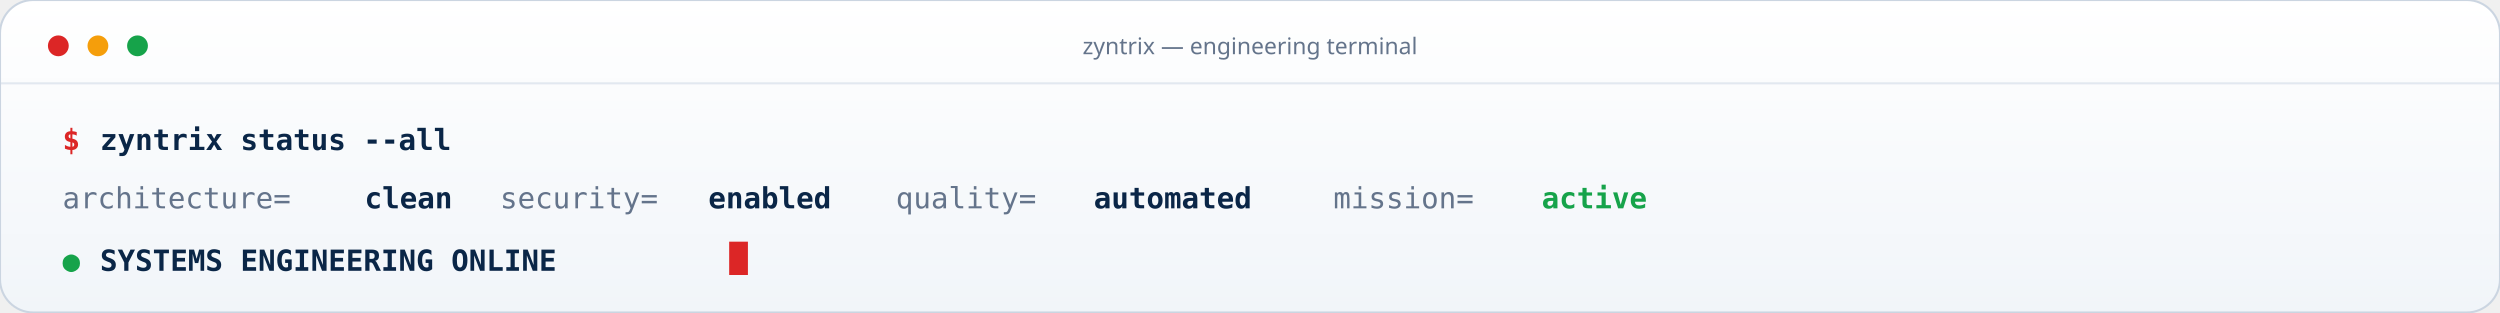
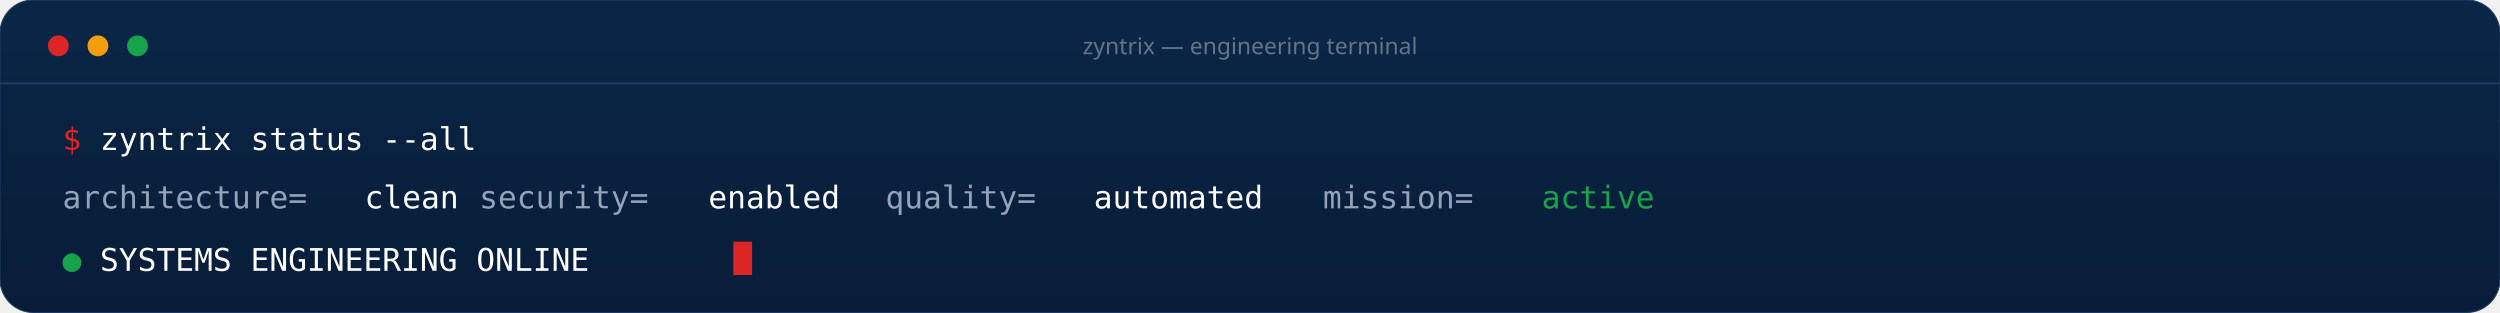
<svg xmlns="http://www.w3.org/2000/svg" width="1200" height="150" viewBox="0 0 1200 150">
  <defs>
    <linearGradient id="fbg" x1="0" x2="0" y1="0" y2="1">
-       <stop offset="0%" stop-color="#FFFFFF" />
-       <stop offset="100%" stop-color="#F1F5F9" />
+       <stop offset="0%" stop-color="#0A2647" />
+       <stop offset="100%" stop-color="#081D38" />
    </linearGradient>
  </defs>
  <rect width="1200" height="150" rx="16" fill="url(#fbg)" />
  <circle cx="28" cy="22" r="5" fill="#DC2626" />
  <circle cx="47" cy="22" r="5" fill="#F59E0B" />
  <circle cx="66" cy="22" r="5" fill="#16A34A" />
  <text x="600" y="26" text-anchor="middle" fill="#64748B" font-family="'Segoe UI',system-ui,sans-serif" font-size="11">zyntrix — engineering terminal</text>
-   <path d="M0 40H1200" stroke="#E2E8F0" stroke-width="1" />
-   <g font-family="'Cascadia Code','Fira Code',monospace" font-size="14">
-     <text x="30" y="72" fill="#DC2626" font-weight="700">$</text>
-     <text x="48" y="72" fill="#0A2647" font-weight="700">zyntrix status --all</text>
-     <text x="30" y="100" fill="#64748B">architecture=</text>
-     <text x="175" y="100" fill="#0A2647" font-weight="700">clean</text>
-     <text x="240" y="100" fill="#64748B">security=</text>
-     <text x="340" y="100" fill="#0A2647" font-weight="700">enabled</text>
-     <text x="430" y="100" fill="#64748B">quality=</text>
-     <text x="525" y="100" fill="#0A2647" font-weight="700">automated</text>
-     <text x="640" y="100" fill="#64748B">mission=</text>
-     <text x="740" y="100" fill="#16A34A" font-weight="700">active</text>
+   <path d="M0 40H1200" stroke="#1E3A5F" stroke-width="1" />
+   <g font-family="'Cascadia Code','Fira Code',monospace" font-size="15">
+     <text x="30" y="72" fill="#DC2626">$</text>
+     <text x="48" y="72" fill="#FFFFFF">zyntrix status --all</text>
+     <text x="30" y="100" fill="#94A3B8">architecture=</text>
+     <text x="175" y="100" fill="#FFFFFF">clean</text>
+     <text x="230" y="100" fill="#94A3B8">security=</text>
+     <text x="340" y="100" fill="#FFFFFF">enabled</text>
+     <text x="425" y="100" fill="#94A3B8">quality=</text>
+     <text x="525" y="100" fill="#FFFFFF">automated</text>
+     <text x="635" y="100" fill="#94A3B8">mission=</text>
+     <text x="740" y="100" fill="#16A34A">active</text>
    <text x="30" y="130" fill="#16A34A">●</text>
-     <text x="48" y="130" fill="#0A2647" font-weight="700">SYSTEMS ENGINEERING ONLINE</text>
+     <text x="48" y="130" fill="#FFFFFF">SYSTEMS ENGINEERING ONLINE</text>
  </g>
-   <rect x="350" y="116" width="9" height="16" fill="#DC2626">
+   <rect x="352" y="116" width="9" height="16" fill="#DC2626">
    <animate attributeName="opacity" values="1;0;1" dur="1s" repeatCount="indefinite" />
  </rect>
-   <rect width="1200" height="150" rx="16" fill="none" stroke="#CBD5E1" stroke-width="1" />
+   <rect width="1200" height="150" rx="16" fill="none" stroke="#1E3A5F" stroke-width=".5" />
</svg>
